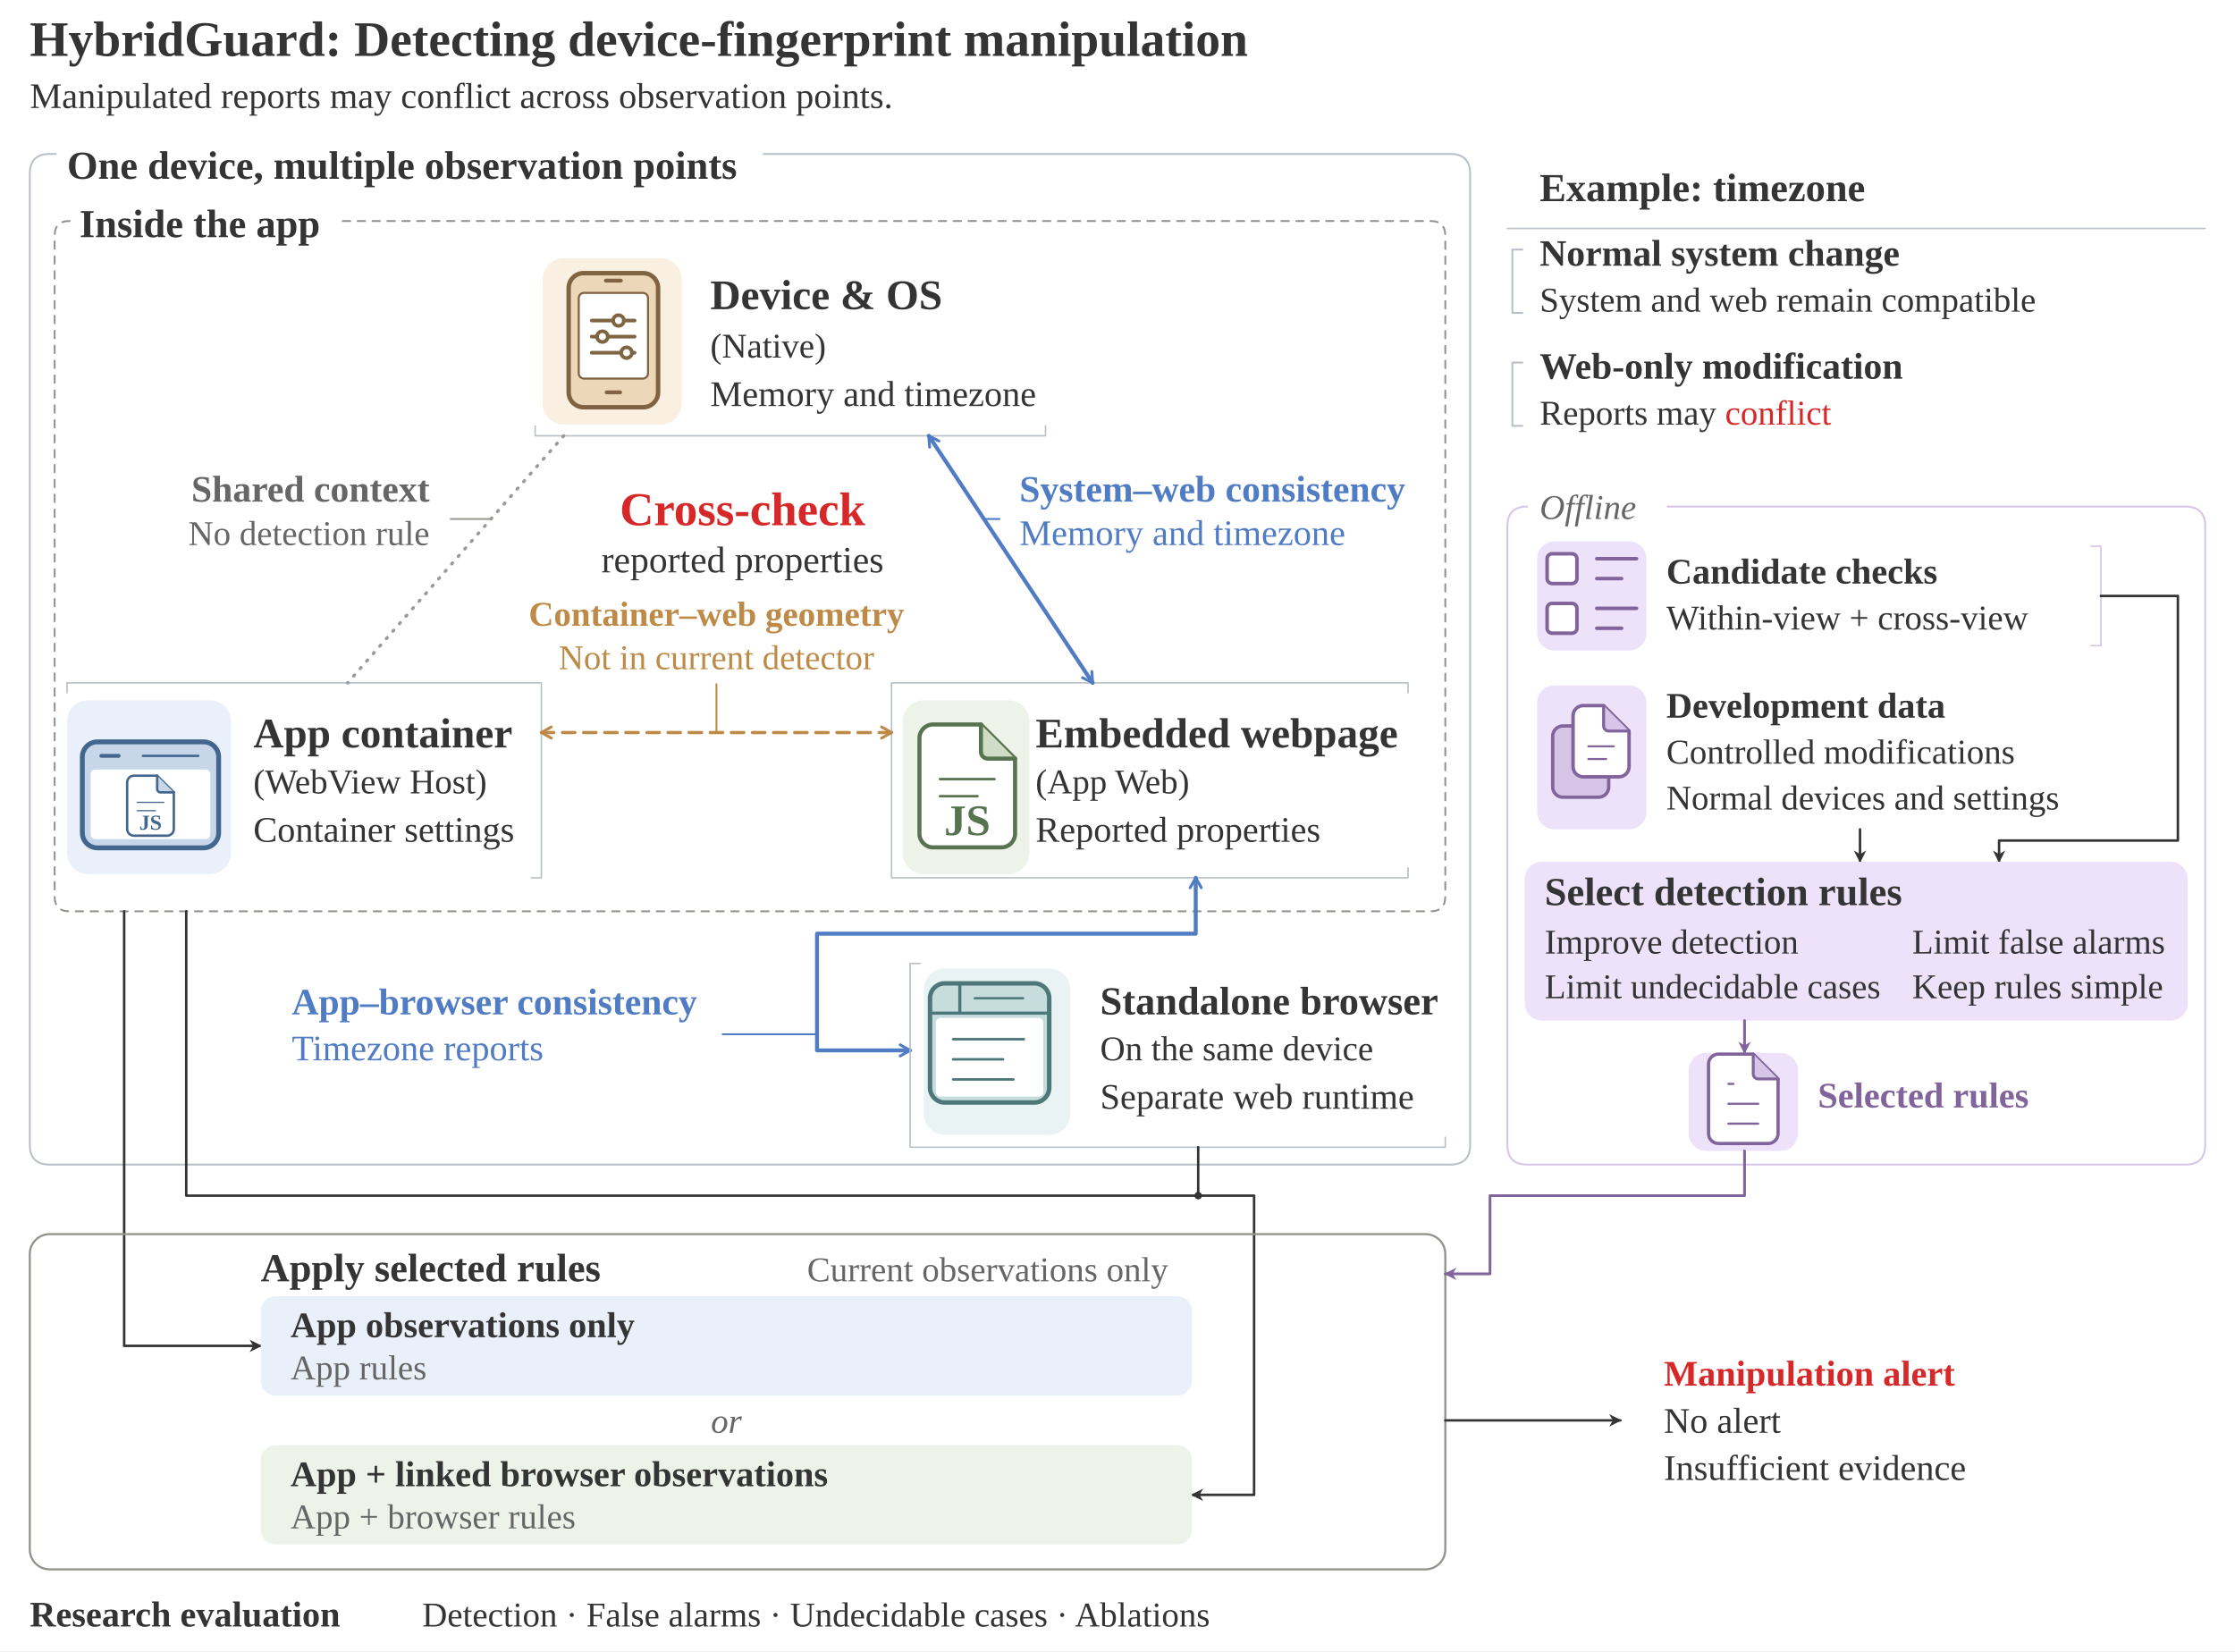
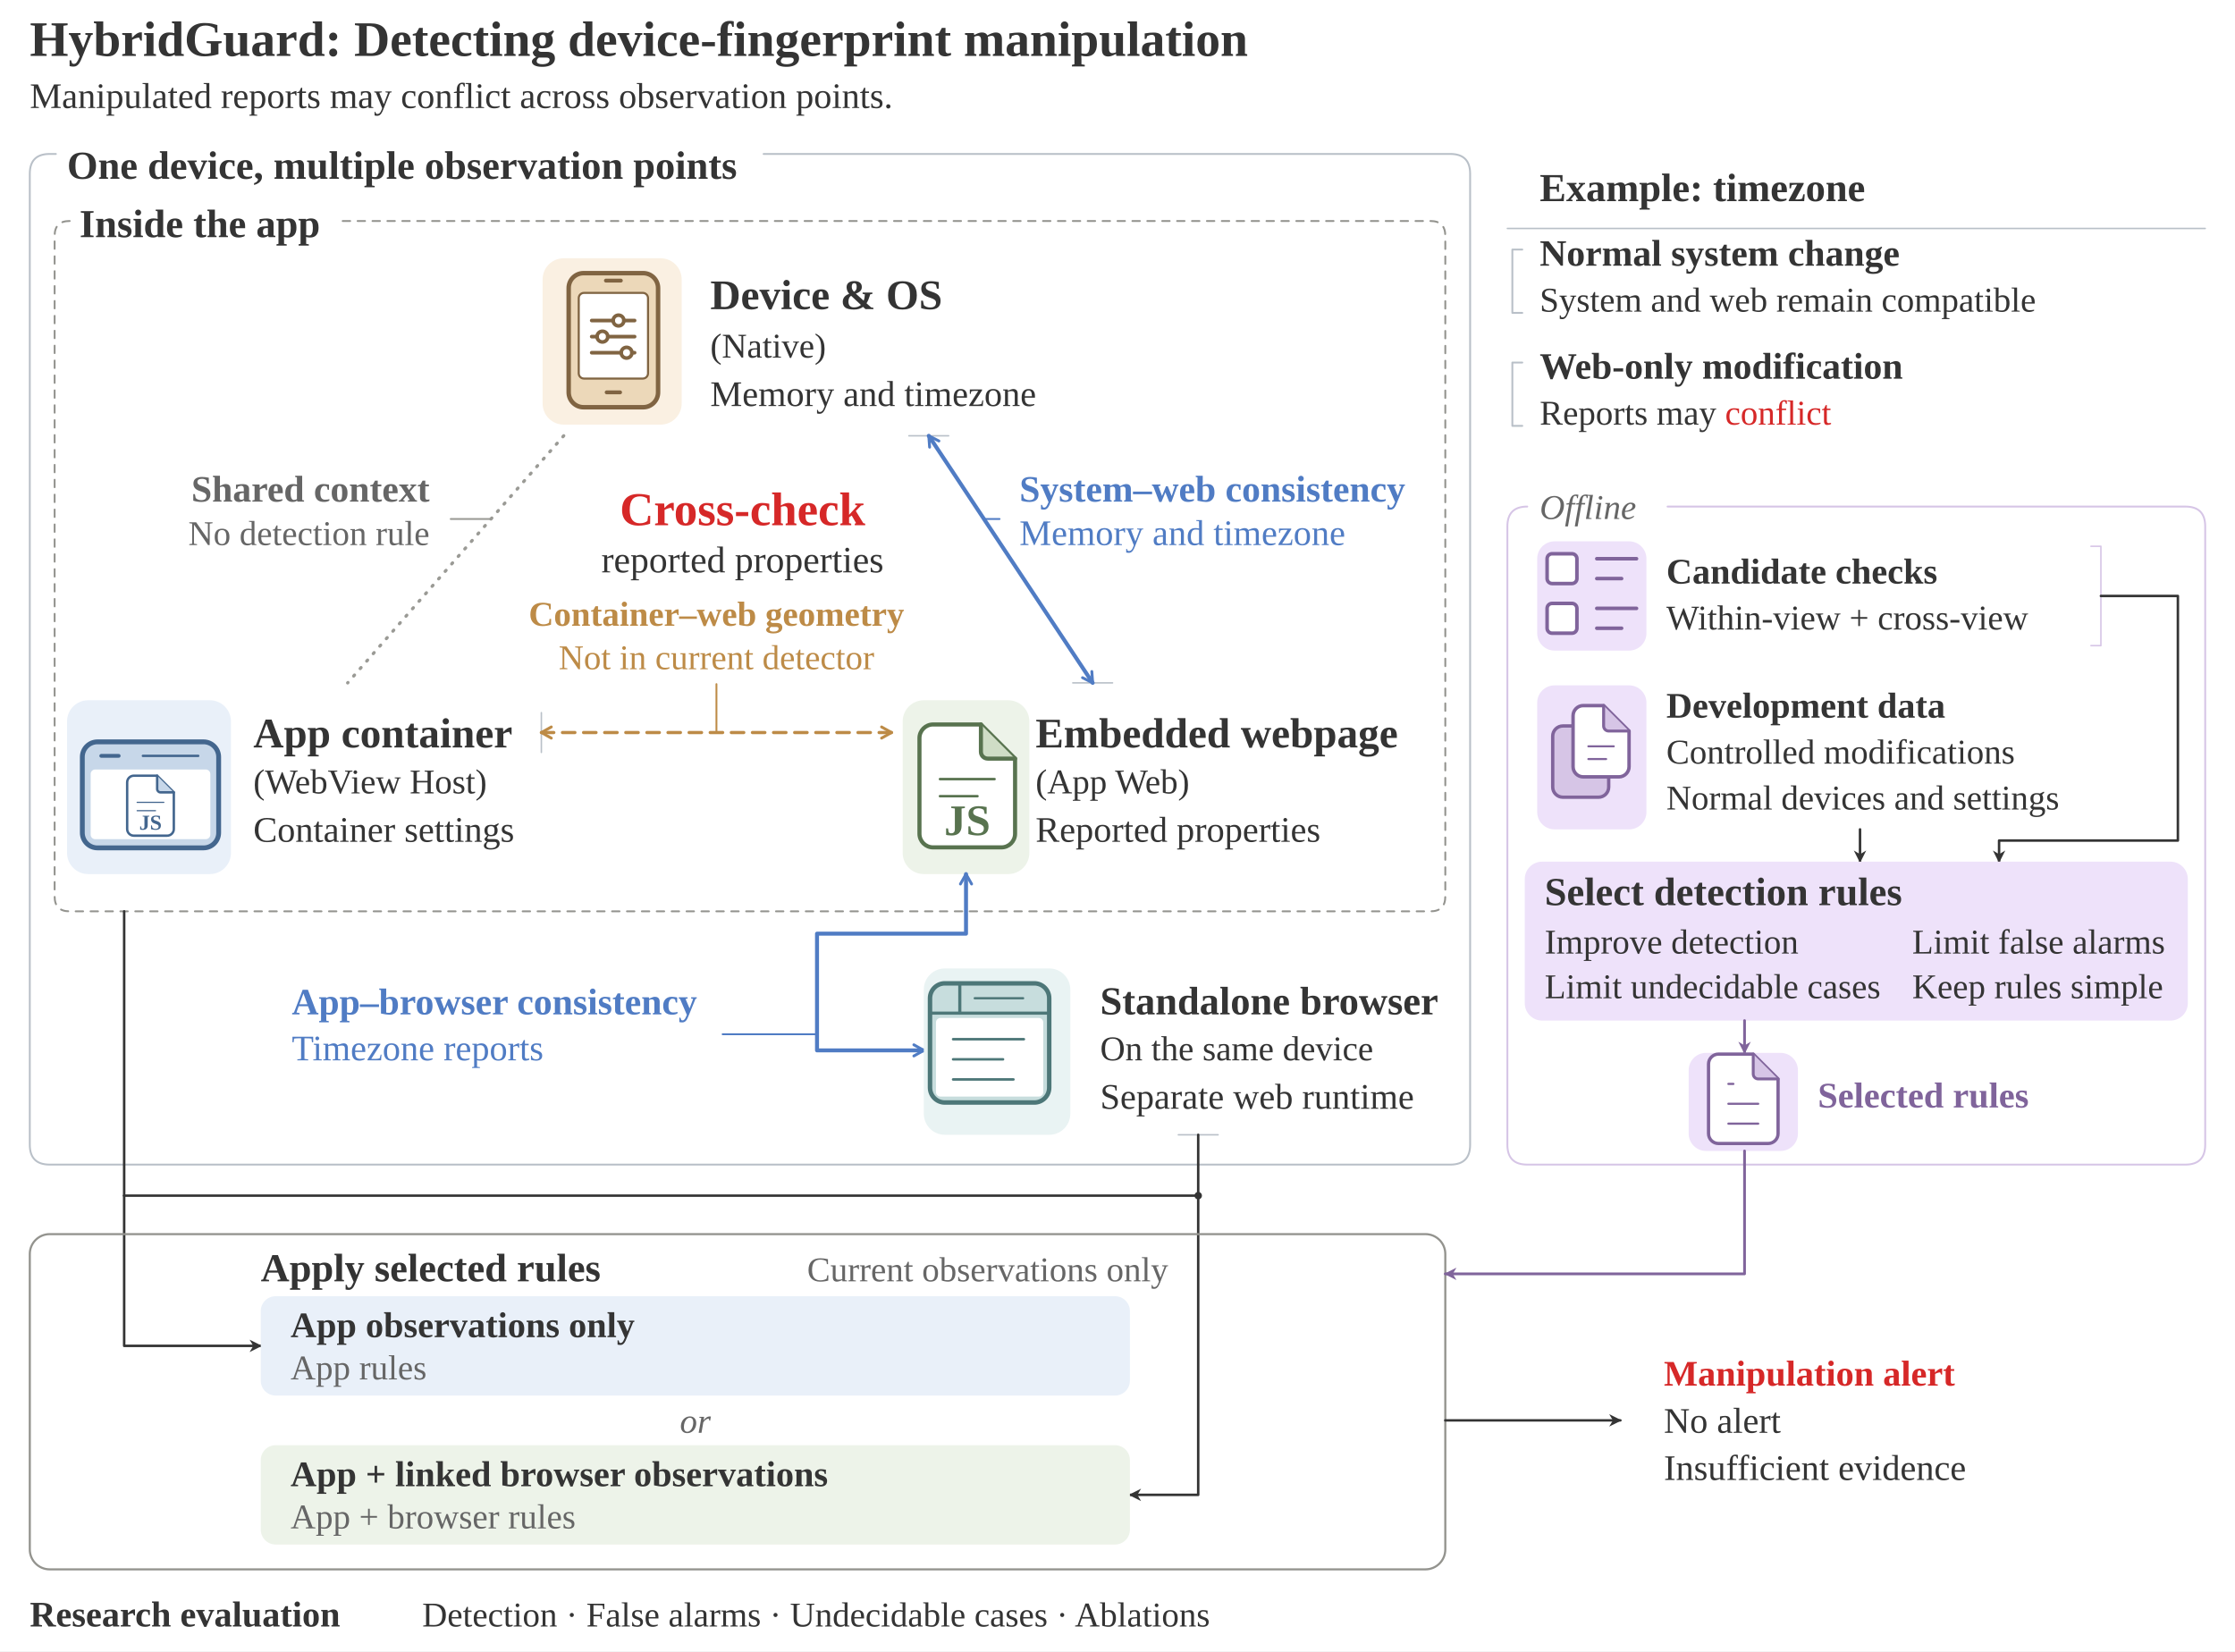
<svg xmlns="http://www.w3.org/2000/svg" width="180mm" height="133mm" viewBox="0 0 1800 1330" role="img" aria-labelledby="title desc">
  <style>text {font-family:'Times New Roman',Times,serif}</style>
  <defs>
    <marker id="compare-selected" markerWidth="13" markerHeight="13" refX="10" refY="6.5" orient="auto-start-reverse" markerUnits="userSpaceOnUse">
      <path d="M2 2L10 6.5L2 11" stroke="#507cc4" stroke-width="2.3" fill="none" stroke-linecap="round" stroke-linejoin="round" />
    </marker>
    <marker id="compare-studied" markerWidth="13" markerHeight="13" refX="10" refY="6.5" orient="auto-start-reverse" markerUnits="userSpaceOnUse">
      <path d="M2 2L10 6.5L2 11" stroke="#bd8b47" stroke-width="2.3" fill="none" stroke-linecap="round" stroke-linejoin="round" />
    </marker>
    <marker id="input-arrow" markerWidth="10" markerHeight="10" refX="9" refY="5" orient="auto" markerUnits="userSpaceOnUse">
      <path d="M0 0L10 5L0 10L3 5Z" stroke="none" stroke-width="0" fill="#343434" stroke-linecap="round" stroke-linejoin="round" />
    </marker>
    <marker id="model-arrow" markerWidth="10" markerHeight="10" refX="9" refY="5" orient="auto" markerUnits="userSpaceOnUse">
      <path d="M0 0L10 5L0 10L3 5Z" stroke="none" stroke-width="0" fill="#80649b" stroke-linecap="round" stroke-linejoin="round" />
    </marker>
  </defs>
  <rect x="0" y="0" width="1800" height="1330" fill="white" rx="0" stroke="none" stroke-width="0" />
  <text id="copy-01" x="24" y="45" font-size="40" font-weight="bold" fill="#343434" text-anchor="start" data-copy="true">HybridGuard: Detecting device-fingerprint manipulation</text>
  <text id="copy-02" x="24" y="87" font-size="29" font-weight="normal" fill="#343434" text-anchor="start" data-copy="true">Manipulated reports may conflict across observation points.</text>
  <g id="device-observations" data-kind="same-device-scope" data-bounds="24,124,1160,814">
    <path d="M615 124H1168Q1184 124 1184 140V922Q1184 938 1168 938H40Q24 938 24 922V140Q24 124 40 124H45" stroke="#B9C0C8" stroke-width="1.5" fill="none" stroke-linecap="round" stroke-linejoin="round" />
    <text id="copy-03" x="54" y="144" font-size="32" font-weight="bold" fill="#343434" text-anchor="start" data-copy="true">One device, multiple observation points</text>
    <g id="app-observations" data-kind="inside-app-scope" data-bounds="44,178,1120,556">
      <path d="M276 178H1152Q1164 178 1164 190V722Q1164 734 1152 734H56Q44 734 44 722V190Q44 178 56 178H58" stroke="#93938e" stroke-width="1.5" fill="none" stroke-linecap="round" stroke-linejoin="round" stroke-dasharray="6 6" />
      <text id="copy-04" x="64" y="191" font-size="32" font-weight="bold" fill="#343434" text-anchor="start" data-copy="true">Inside the app</text>
      <g id="observation-anchors" data-kind="object-group-anchors">
-         <path d="M431 343V351H842V343" stroke="#B9C0C8" stroke-width="1.2" fill="none" stroke-linecap="round" stroke-linejoin="round" />
-         <path d="M54 558V550H436V707H428" stroke="#B9C0C8" stroke-width="1.2" fill="none" stroke-linecap="round" stroke-linejoin="round" />
-         <path d="M1134 558V550H718V707H1134V699" stroke="#B9C0C8" stroke-width="1.2" fill="none" stroke-linecap="round" stroke-linejoin="round" />
+         <path d="M732 351H764" stroke="#B9C0C8" stroke-width="1.2" fill="none" stroke-linecap="round" stroke-linejoin="round" />
+         <path d="M436 574V606" stroke="#B9C0C8" stroke-width="1.2" fill="none" stroke-linecap="round" stroke-linejoin="round" />
+         <path d="M864 550H896" stroke="#B9C0C8" stroke-width="1.2" fill="none" stroke-linecap="round" stroke-linejoin="round" />
      </g>
      <g id="native-host" data-kind="relation" data-source="native" data-target="webview-host" data-status="context">
        <path d="M454 351L280 550" stroke="#9a9a95" stroke-width="2.6" fill="none" stroke-linecap="round" stroke-linejoin="round" stroke-dasharray="1 7" />
      </g>
      <g id="native-app-web" data-kind="relation" data-source="native" data-target="app-web" data-status="selected">
        <path d="M748 351L880 550" stroke="#507cc4" stroke-width="3.2" fill="none" stroke-linecap="round" stroke-linejoin="round" marker-start="url(#compare-selected)" marker-end="url(#compare-selected)" />
      </g>
      <g id="host-app-web" data-kind="relation" data-source="webview-host" data-target="app-web" data-status="studied">
        <path d="M436 590H718" stroke="#bd8b47" stroke-width="2.6" fill="none" stroke-linecap="round" stroke-linejoin="round" stroke-dasharray="10 7" marker-start="url(#compare-studied)" marker-end="url(#compare-studied)" />
      </g>
      <g id="context-label" data-relation="native-host">
        <text id="copy-05" x="346" y="404" font-size="30" font-weight="bold" fill="#666666" text-anchor="end" data-copy="true">Shared context</text>
        <text id="copy-06" x="346" y="439" font-size="28" font-weight="normal" fill="#666666" text-anchor="end" data-copy="true">No detection rule</text>
        <path d="M363 418H395.4" stroke="#9a9a95" stroke-width="1.5" fill="none" stroke-linecap="round" stroke-linejoin="round" />
      </g>
      <g id="consistency-label" data-relation="native-app-web">
        <text id="copy-07" x="821" y="404" font-size="30" font-weight="bold" fill="#507cc4" text-anchor="start" data-copy="true">System–web consistency</text>
        <text id="copy-08" x="821" y="439" font-size="29" font-weight="normal" fill="#507cc4" text-anchor="start" data-copy="true">Memory and timezone</text>
        <path d="M792.44 418H805" stroke="#507cc4" stroke-width="1.5" fill="none" stroke-linecap="round" stroke-linejoin="round" />
      </g>
      <g id="core-action">
        <text id="copy-09" x="598" y="423" font-size="38" font-weight="bold" fill="#D62828" text-anchor="middle" data-copy="true">Cross-check</text>
        <text id="copy-10" x="598" y="461" font-size="30" font-weight="normal" fill="#343434" text-anchor="middle" data-copy="true">reported properties</text>
      </g>
      <g id="geometry-label" data-relation="host-app-web">
        <text id="copy-11" x="577" y="504" font-size="28" font-weight="bold" fill="#bd8b47" text-anchor="middle" data-copy="true">Container–web geometry</text>
        <text id="copy-12" x="577" y="539" font-size="28" font-weight="normal" fill="#bd8b47" text-anchor="middle" data-copy="true">Not in current detector</text>
        <path d="M577 551V590" stroke="#bd8b47" stroke-width="1.5" fill="none" stroke-linecap="round" stroke-linejoin="round" />
      </g>
      <g id="native" data-kind="observation" data-bounds="431,203,411,148">
        <rect x="437" y="208" width="112" height="134" fill="#faf0e2" rx="17" stroke="none" stroke-width="0" />
        <g transform="translate(422 202) scale(6)" data-icon="native">
          <path d="M6 5a2 2 0 0 1 2 -2h8a2 2 0 0 1 2 2v14a2 2 0 0 1 -2 2h-8a2 2 0 0 1 -2 -2v-14z" stroke="#806442" stroke-width="0.6" fill="#ecd8b9" stroke-linecap="round" stroke-linejoin="round" />
          <rect x="7.35" y="5.65" width="9.3" height="11.5" rx="0.7" fill="white" stroke="#806442" stroke-width="0.28" />
          <path d="M11 4h2" stroke="#806442" stroke-width="0.52" fill="none" stroke-linecap="round" stroke-linejoin="round" />
          <path d="M11.1 19h1.8" stroke="#806442" stroke-width="0.52" fill="none" stroke-linecap="round" stroke-linejoin="round" />
          <g transform="translate(7.65 7.2) scale(.36)">
            <path d="M14 6m-2 0a2 2 0 1 0 4 0a2 2 0 1 0 -4 0" stroke="#806442" stroke-width="1.35" fill="none" stroke-linecap="round" stroke-linejoin="round" />
            <path d="M4 6l8 0" stroke="#806442" stroke-width="1.35" fill="none" stroke-linecap="round" stroke-linejoin="round" />
            <path d="M16 6l4 0" stroke="#806442" stroke-width="1.35" fill="none" stroke-linecap="round" stroke-linejoin="round" />
            <path d="M8 12m-2 0a2 2 0 1 0 4 0a2 2 0 1 0 -4 0" stroke="#806442" stroke-width="1.35" fill="none" stroke-linecap="round" stroke-linejoin="round" />
            <path d="M4 12l2 0" stroke="#806442" stroke-width="1.35" fill="none" stroke-linecap="round" stroke-linejoin="round" />
            <path d="M10 12l10 0" stroke="#806442" stroke-width="1.35" fill="none" stroke-linecap="round" stroke-linejoin="round" />
            <path d="M17 18m-2 0a2 2 0 1 0 4 0a2 2 0 1 0 -4 0" stroke="#806442" stroke-width="1.35" fill="none" stroke-linecap="round" stroke-linejoin="round" />
            <path d="M4 18l11 0" stroke="#806442" stroke-width="1.35" fill="none" stroke-linecap="round" stroke-linejoin="round" />
            <path d="M19 18l1 0" stroke="#806442" stroke-width="1.35" fill="none" stroke-linecap="round" stroke-linejoin="round" />
          </g>
        </g>
        <text id="copy-13" x="572" y="249" font-size="34" font-weight="bold" fill="#343434" text-anchor="start" data-copy="true">Device &amp; OS</text>
        <text id="copy-14" x="572" y="288" font-size="28" font-weight="normal" fill="#343434" text-anchor="start" data-copy="true">(Native)</text>
        <text id="copy-15" x="572" y="327" font-size="29" font-weight="normal" fill="#343434" text-anchor="start" data-copy="true">Memory and timezone</text>
      </g>
      <g id="webview-host" data-kind="observation" data-bounds="54,550,382,157">
        <rect x="54" y="564" width="132" height="140" fill="#e9f0f9" rx="17" stroke="none" stroke-width="0" />
        <g transform="translate(48 567) scale(6.1)" data-icon="host">
          <path d="M3 5m0 2a2 2 0 0 1 2 -2h14a2 2 0 0 1 2 2v10a2 2 0 0 1 -2 2h-14a2 2 0 0 1 -2 -2z" stroke="#43668e" stroke-width="0.64" fill="#c7d7e9" stroke-linecap="round" stroke-linejoin="round" />
          <rect x="4.1" y="8.65" width="15.8" height="9.2" rx="0.6" fill="white" stroke="none" stroke-width="0" />
          <path d="M5.5 6.85h2.3" stroke="#43668e" stroke-width="0.5" fill="none" stroke-linecap="round" stroke-linejoin="round" />
          <path d="M11 6.85h7.3" stroke="#43668e" stroke-width="0.32" fill="none" stroke-linecap="round" stroke-linejoin="round" />
          <g transform="translate(6.72 8.15) scale(.44)">
            <path d="M5 5a2 2 0 0 1 2 -2h7l5 5v11a2 2 0 0 1 -2 2H7a2 2 0 0 1 -2 -2Z" stroke="#43668e" stroke-width="0.72" fill="white" stroke-linecap="round" stroke-linejoin="round" />
            <path d="M14 3v4a1 1 0 0 0 1 1h4Z" stroke="none" stroke-width="0" fill="#c7d7e9" stroke-linecap="round" stroke-linejoin="round" />
            <path d="M14 3v4a1 1 0 0 0 1 1h4" stroke="#43668e" stroke-width="0.72" fill="none" stroke-linecap="round" stroke-linejoin="round" />
            <path d="M8 11h8M8 13.5h5.5" stroke="#43668e" stroke-width="0.36" fill="none" stroke-linecap="round" stroke-linejoin="round" />
            <text x="12" y="19.2" font-size="6.4" fill="#43668e" font-weight="bold" text-anchor="middle" data-icon-mark="JS">JS</text>
          </g>
        </g>
        <text id="copy-16" x="204" y="602" font-size="34" font-weight="bold" fill="#343434" text-anchor="start" data-copy="true">App container</text>
        <text id="copy-17" x="204" y="639" font-size="28" font-weight="normal" fill="#343434" text-anchor="start" data-copy="true">(WebView Host)</text>
        <text id="copy-18" x="204" y="678" font-size="29" font-weight="normal" fill="#343434" text-anchor="start" data-copy="true">Container settings</text>
      </g>
      <g id="app-web" data-kind="observation" data-bounds="718,550,416,157">
        <rect x="727" y="564" width="102" height="140" fill="#edf3e9" rx="17" stroke="none" stroke-width="0" />
        <g transform="translate(713 567) scale(5.5)" data-icon="app-web">
          <path d="M5 5a2 2 0 0 1 2 -2h7l5 5v11a2 2 0 0 1 -2 2H7a2 2 0 0 1 -2 -2Z" stroke="#58734f" stroke-width="0.6" fill="white" stroke-linecap="round" stroke-linejoin="round" />
          <path d="M14 3v4a1 1 0 0 0 1 1h4Z" stroke="none" stroke-width="0" fill="#cfddc6" stroke-linecap="round" stroke-linejoin="round" />
          <path d="M14 3v4a1 1 0 0 0 1 1h4" stroke="#58734f" stroke-width="0.6" fill="none" stroke-linecap="round" stroke-linejoin="round" />
          <path d="M8 11h8M8 13.5h5.5" stroke="#58734f" stroke-width="0.36" fill="none" stroke-linecap="round" stroke-linejoin="round" />
          <text x="12" y="19.2" font-size="6.4" fill="#58734f" font-weight="bold" text-anchor="middle" data-icon-mark="JS">JS</text>
        </g>
        <text id="copy-19" x="834" y="602" font-size="34" font-weight="bold" fill="#343434" text-anchor="start" data-copy="true">Embedded webpage</text>
        <text id="copy-20" x="834" y="639" font-size="28" font-weight="normal" fill="#343434" text-anchor="start" data-copy="true">(App Web)</text>
        <text id="copy-21" x="834" y="678" font-size="29" font-weight="normal" fill="#343434" text-anchor="start" data-copy="true">Reported properties</text>
      </g>
    </g>
    <g id="app-browser" data-kind="relation" data-source="app-web" data-target="browser" data-status="selected">
-       <path d="M963 707V752H658V846H733" stroke="#507cc4" stroke-width="3.2" fill="none" stroke-linecap="round" stroke-linejoin="round" marker-start="url(#compare-selected)" marker-end="url(#compare-selected)" />
+       <path d="M778 704V752H658V846H744" stroke="#507cc4" stroke-width="3.2" fill="none" stroke-linecap="round" stroke-linejoin="round" marker-start="url(#compare-selected)" marker-end="url(#compare-selected)" />
    </g>
    <g id="browser-label" data-relation="app-browser">
      <text id="copy-22" x="235" y="817" font-size="30" font-weight="bold" fill="#507cc4" text-anchor="start" data-copy="true">App–browser consistency</text>
      <text id="copy-23" x="235" y="854" font-size="29" font-weight="normal" fill="#507cc4" text-anchor="start" data-copy="true">Timezone reports</text>
      <path d="M582 833H658" stroke="#507cc4" stroke-width="1.5" fill="none" stroke-linecap="round" stroke-linejoin="round" />
    </g>
    <g id="browser-anchor" data-kind="object-group-anchors">
-       <path d="M741 776H733V924H1164V916" stroke="#B9C0C8" stroke-width="1.2" fill="none" stroke-linecap="round" stroke-linejoin="round" />
+       <path d="M949 914H981" stroke="#B9C0C8" stroke-width="1.2" fill="none" stroke-linecap="round" stroke-linejoin="round" />
    </g>
    <g id="browser" data-kind="observation" data-bounds="733,776,431,148">
      <rect x="744" y="780" width="118" height="134" fill="#E9F3F3" rx="17" stroke="none" stroke-width="0" />
      <g transform="translate(725 768) scale(6)" data-icon="browser">
        <path d="M4 4m0 2a2 2 0 0 1 2 -2h12a2 2 0 0 1 2 2v12a2 2 0 0 1 -2 2h-12a2 2 0 0 1 -2 -2z" stroke="#4d7778" stroke-width="0.6" fill="#c7dddd" stroke-linecap="round" stroke-linejoin="round" />
        <rect x="4.8" y="8.65" width="14.4" height="10.55" fill="white" rx="0.6" stroke="none" stroke-width="0" />
        <path d="M4 8h16" stroke="#4d7778" stroke-width="0.42" fill="none" stroke-linecap="round" stroke-linejoin="round" />
        <path d="M8 4v4" stroke="#4d7778" stroke-width="0.42" fill="none" stroke-linecap="round" stroke-linejoin="round" />
        <path d="M10 6h6.5" stroke="#4d7778" stroke-width="0.3" fill="none" stroke-linecap="round" stroke-linejoin="round" />
        <path d="M7.1 11.5h9.5M7.1 14.2h6.7M7.1 16.9h8.1" stroke="#4d7778" stroke-width="0.34" fill="none" stroke-linecap="round" stroke-linejoin="round" />
      </g>
      <text id="copy-24" x="886" y="817" font-size="32" font-weight="bold" fill="#343434" text-anchor="start" data-copy="true">Standalone browser</text>
      <text id="copy-25" x="886" y="854" font-size="28" font-weight="normal" fill="#343434" text-anchor="start" data-copy="true">On the same device</text>
      <text id="copy-26" x="886" y="893" font-size="29" font-weight="normal" fill="#343434" text-anchor="start" data-copy="true">Separate web runtime</text>
    </g>
  </g>
  <g id="timezone-example" data-kind="illustration" data-bounds="1214,124,562,251">
    <text id="copy-27" x="1240" y="162" font-size="32" font-weight="bold" fill="#343434" text-anchor="start" data-copy="true">Example: timezone</text>
    <path d="M1214 184H1776" stroke="#B9C0C8" stroke-width="1.2" fill="none" stroke-linecap="round" stroke-linejoin="round" />
    <path d="M1226 201H1218V252H1226" stroke="#B9C0C8" stroke-width="1.5" fill="none" stroke-linecap="round" stroke-linejoin="round" />
    <text id="copy-28" x="1240" y="214" font-size="30" font-weight="bold" fill="#343434" text-anchor="start" data-copy="true">Normal system change</text>
    <text id="copy-29" x="1240" y="251" font-size="28" font-weight="normal" fill="#343434" text-anchor="start" data-copy="true">System and web remain compatible</text>
    <path d="M1226 292H1218V343H1226" stroke="#B9C0C8" stroke-width="1.5" fill="none" stroke-linecap="round" stroke-linejoin="round" />
    <text id="copy-30" x="1240" y="305" font-size="30" font-weight="bold" fill="#343434" text-anchor="start" data-copy="true">Web-only modification</text>
    <text id="copy-31" x="1240" y="342" font-size="28" font-weight="normal" fill="#343434" text-anchor="start" data-copy="true">Reports may <tspan fill="#D62828">conflict</tspan>
    </text>
  </g>
  <g id="offline-development" data-kind="offline-scope" data-bounds="1214,397,562,541">
    <path d="M1343 408H1760Q1776 408 1776 424V922Q1776 938 1760 938H1230Q1214 938 1214 922V424Q1214 408 1230 408" stroke="#d6c5e6" stroke-width="1.5" fill="none" stroke-linecap="round" stroke-linejoin="round" />
    <text id="copy-32" x="1240" y="418" font-size="28" font-weight="normal" fill="#666666" text-anchor="start" font-style="italic" data-copy="true">Offline</text>
    <g id="candidate-checks" data-kind="development-material" data-bounds="1238,436,454,88">
      <rect x="1238" y="436" width="88" height="88" fill="#EEE2FA" rx="14" stroke="none" stroke-width="0" />
      <g transform="translate(1234 430) scale(4)" data-icon="list-details">
        <path d="M13 5h8" stroke="#80649b" stroke-width="0.72" fill="none" stroke-linecap="round" stroke-linejoin="round" />
        <path d="M13 9h5" stroke="#80649b" stroke-width="0.72" fill="none" stroke-linecap="round" stroke-linejoin="round" />
        <path d="M13 15h8" stroke="#80649b" stroke-width="0.72" fill="none" stroke-linecap="round" stroke-linejoin="round" />
        <path d="M13 19h5" stroke="#80649b" stroke-width="0.72" fill="none" stroke-linecap="round" stroke-linejoin="round" />
        <path d="M3 4m0 1a1 1 0 0 1 1 -1h4a1 1 0 0 1 1 1v4a1 1 0 0 1 -1 1h-4a1 1 0 0 1 -1 -1z" stroke="#80649b" stroke-width="0.72" fill="white" stroke-linecap="round" stroke-linejoin="round" />
        <path d="M3 14m0 1a1 1 0 0 1 1 -1h4a1 1 0 0 1 1 1v4a1 1 0 0 1 -1 1h-4a1 1 0 0 1 -1 -1z" stroke="#80649b" stroke-width="0.72" fill="white" stroke-linecap="round" stroke-linejoin="round" />
      </g>
      <text id="copy-33" x="1342" y="470" font-size="29" font-weight="bold" fill="#343434" text-anchor="start" data-copy="true">Candidate checks</text>
      <text id="copy-34" x="1342" y="507" font-size="28" font-weight="normal" fill="#343434" text-anchor="start" data-copy="true">Within-view + cross-view</text>
      <path d="M1684 440H1692V520H1684" stroke="#d6c5e6" stroke-width="1.2" fill="none" stroke-linecap="round" stroke-linejoin="round" />
    </g>
    <g id="development-data" data-kind="development-material" data-bounds="1238,552,454,116">
      <rect x="1238" y="552" width="88" height="116" fill="#EEE2FA" rx="14" stroke="none" stroke-width="0" />
      <g transform="translate(1230 556) scale(4.1)" data-icon="files">
        <path d="M16 17v2a2 2 0 0 1 -2 2h-7a2 2 0 0 1 -2 -2v-10a2 2 0 0 1 2 -2h2" stroke="#80649b" stroke-width="0.66" fill="#d6c5e6" stroke-linecap="round" stroke-linejoin="round" />
        <path d="M18 17h-7a2 2 0 0 1 -2 -2v-10a2 2 0 0 1 2 -2h4l5 5v7a2 2 0 0 1 -2 2z" stroke="#80649b" stroke-width="0.68" fill="white" stroke-linecap="round" stroke-linejoin="round" />
        <path d="M15 3v4a1 1 0 0 0 1 1h4Z" stroke="none" stroke-width="0" fill="#d6c5e6" stroke-linecap="round" stroke-linejoin="round" />
        <path d="M15 3v4a1 1 0 0 0 1 1h4" stroke="#80649b" stroke-width="0.58" fill="none" stroke-linecap="round" stroke-linejoin="round" />
        <path d="M12 11h5M12 13.5h3.5" stroke="#80649b" stroke-width="0.4" fill="none" stroke-linecap="round" stroke-linejoin="round" />
      </g>
      <text id="copy-35" x="1342" y="578" font-size="29" font-weight="bold" fill="#343434" text-anchor="start" data-copy="true">Development data</text>
      <text id="copy-36" x="1342" y="615" font-size="28" font-weight="normal" fill="#343434" text-anchor="start" data-copy="true">Controlled modifications</text>
      <text id="copy-37" x="1342" y="652" font-size="28" font-weight="normal" fill="#343434" text-anchor="start" data-copy="true">Normal devices and settings</text>
    </g>
    <g id="candidate-to-selection" data-kind="development-input" data-source="candidate-checks" data-target="rule-selection">
      <path d="M1692 480H1754V677H1610V694" stroke="#343434" stroke-width="2.0" fill="none" stroke-linecap="round" stroke-linejoin="round" marker-end="url(#input-arrow)" />
    </g>
    <g id="data-to-selection" data-kind="development-input" data-source="development-data" data-target="rule-selection">
      <path d="M1498 668V694" stroke="#343434" stroke-width="2.0" fill="none" stroke-linecap="round" stroke-linejoin="round" marker-end="url(#input-arrow)" />
    </g>
    <g id="rule-selection" data-kind="development-process" data-bounds="1228,694,534,128">
      <rect x="1228" y="694" width="534" height="128" fill="#EEE2FA" rx="14" stroke="none" stroke-width="0" />
      <text id="copy-38" x="1244" y="729" font-size="32" font-weight="bold" fill="#343434" text-anchor="start" data-copy="true">Select detection rules</text>
      <text id="copy-39" x="1244" y="768" font-size="28" font-weight="normal" fill="#343434" text-anchor="start" data-copy="true">Improve detection</text>
      <text id="copy-40" x="1540" y="768" font-size="28" font-weight="normal" fill="#343434" text-anchor="start" data-copy="true">Limit false alarms</text>
      <text id="copy-41" x="1244" y="804" font-size="28" font-weight="normal" fill="#343434" text-anchor="start" data-copy="true">Limit undecidable cases</text>
      <text id="copy-42" x="1540" y="804" font-size="28" font-weight="normal" fill="#343434" text-anchor="start" data-copy="true">Keep rules simple</text>
    </g>
    <g id="selection-to-rules" data-kind="development-output" data-source="rule-selection" data-target="selected-rules">
      <path d="M1405 822V848" stroke="#80649b" stroke-width="2.2" fill="none" stroke-linecap="round" stroke-linejoin="round" marker-end="url(#model-arrow)" />
    </g>
    <g id="selected-rules" data-kind="model-artifact" data-bounds="1360,848,314,79">
      <rect x="1360" y="848" width="88" height="79" fill="#EEE2FA" rx="14" stroke="none" stroke-width="0" />
      <g transform="translate(1356 837) scale(4)" data-icon="file-text">
        <path d="M17 21h-10a2 2 0 0 1 -2 -2v-14a2 2 0 0 1 2 -2h7l5 5v11a2 2 0 0 1 -2 2z" stroke="#80649b" stroke-width="0.66" fill="white" stroke-linecap="round" stroke-linejoin="round" />
        <path d="M14 3v4a1 1 0 0 0 1 1h4Z" stroke="none" stroke-width="0" fill="#d6c5e6" stroke-linecap="round" stroke-linejoin="round" />
        <path d="M14 3v4a1 1 0 0 0 1 1h4" stroke="#80649b" stroke-width="0.58" fill="none" stroke-linecap="round" stroke-linejoin="round" />
        <path d="M9 9l1 0" stroke="#80649b" stroke-width="0.44" fill="none" stroke-linecap="round" stroke-linejoin="round" />
        <path d="M9 13l6 0" stroke="#80649b" stroke-width="0.44" fill="none" stroke-linecap="round" stroke-linejoin="round" />
        <path d="M9 17l6 0" stroke="#80649b" stroke-width="0.44" fill="none" stroke-linecap="round" stroke-linejoin="round" />
      </g>
      <text id="copy-43" x="1464" y="892" font-size="29" font-weight="bold" fill="#80649b" text-anchor="start" data-copy="true">Selected rules</text>
    </g>
  </g>
-   <g id="current-app-only" data-kind="current-input" data-source="app-observations" data-target="app-only-interface">
-     <path d="M100 734V1084H210" stroke="#343434" stroke-width="2.0" fill="none" stroke-linecap="round" stroke-linejoin="round" marker-end="url(#input-arrow)" />
-   </g>
-   <g id="current-app-for-pair" data-kind="current-input" data-source="app-observations" data-target="linked-pair">
-     <path d="M150 734V963H965" stroke="#343434" stroke-width="2.0" fill="none" stroke-linecap="round" stroke-linejoin="round" />
+   <g id="current-app-exit" data-kind="current-input" data-source="app-observations" data-target="app-branch">
+     <path d="M100 734V963" stroke="#343434" stroke-width="2.0" fill="none" stroke-linecap="round" stroke-linejoin="round" />
+   </g>
+   <g id="app-branch" data-kind="data-branch" data-point="100,963" />
+   <g id="current-app-only" data-kind="current-input" data-source="app-branch" data-target="app-only-interface">
+     <path d="M100 963V1084H210" stroke="#343434" stroke-width="2.0" fill="none" stroke-linecap="round" stroke-linejoin="round" marker-end="url(#input-arrow)" />
+   </g>
+   <g id="current-app-for-pair" data-kind="current-input" data-source="app-branch" data-target="linked-pair">
+     <path d="M100 963H965" stroke="#343434" stroke-width="2.0" fill="none" stroke-linecap="round" stroke-linejoin="round" />
  </g>
  <g id="current-browser-for-pair" data-kind="current-input" data-source="browser" data-target="linked-pair">
-     <path d="M965 924V963" stroke="#343434" stroke-width="2.0" fill="none" stroke-linecap="round" stroke-linejoin="round" />
+     <path d="M965 914V963" stroke="#343434" stroke-width="2.0" fill="none" stroke-linecap="round" stroke-linejoin="round" />
  </g>
  <circle id="linked-pair" cx="965" cy="963" r="3" fill="#343434" />
  <g id="current-linked-pair" data-kind="current-input" data-source="linked-pair" data-target="paired-interface">
-     <path d="M965 963H1010V1204H960" stroke="#343434" stroke-width="2.0" fill="none" stroke-linecap="round" stroke-linejoin="round" marker-end="url(#input-arrow)" />
+     <path d="M965 963V1204H910" stroke="#343434" stroke-width="2.0" fill="none" stroke-linecap="round" stroke-linejoin="round" marker-end="url(#input-arrow)" />
  </g>
  <g id="current-detection" data-kind="current-rule-application" data-bounds="24,994,1140,270">
    <rect x="24" y="994" width="1140" height="270" fill="none" rx="16" stroke="#93938e" stroke-width="1.7" />
    <text id="copy-44" x="210" y="1032" font-size="32" font-weight="bold" fill="#343434" text-anchor="start" data-copy="true">Apply selected rules</text>
    <text id="copy-45" x="650" y="1032" font-size="28" font-weight="normal" fill="#666666" text-anchor="start" data-copy="true">Current observations only</text>
-     <g id="app-only-interface" data-kind="alternative-mode" data-bounds="210,1044,750,80">
-       <rect x="210" y="1044" width="750" height="80" fill="#e9f0f9" rx="12" stroke="none" stroke-width="0" />
+     <g id="app-only-interface" data-kind="alternative-mode" data-bounds="210,1044,700,80">
+       <rect x="210" y="1044" width="700" height="80" fill="#e9f0f9" rx="12" stroke="none" stroke-width="0" />
      <text id="copy-46" x="234" y="1077" font-size="29" font-weight="bold" fill="#343434" text-anchor="start" data-copy="true">App observations only</text>
      <text id="copy-47" x="234" y="1111" font-size="28" font-weight="normal" fill="#666666" text-anchor="start" data-copy="true">App rules</text>
    </g>
-     <g id="paired-interface" data-kind="alternative-mode" data-bounds="210,1164,750,80">
-       <rect x="210" y="1164" width="750" height="80" fill="#edf3e9" rx="12" stroke="none" stroke-width="0" />
+     <g id="paired-interface" data-kind="alternative-mode" data-bounds="210,1164,700,80">
+       <rect x="210" y="1164" width="700" height="80" fill="#edf3e9" rx="12" stroke="none" stroke-width="0" />
      <text id="copy-48" x="234" y="1197" font-size="29" font-weight="bold" fill="#343434" text-anchor="start" data-copy="true">App + linked browser observations</text>
      <text id="copy-49" x="234" y="1231" font-size="28" font-weight="normal" fill="#666666" text-anchor="start" data-copy="true">App + browser rules</text>
    </g>
-     <text id="copy-50" x="585" y="1154" font-size="28" font-weight="normal" fill="#666666" text-anchor="middle" font-style="italic" data-copy="true">or</text>
+     <text id="copy-50" x="560" y="1154" font-size="28" font-weight="normal" fill="#666666" text-anchor="middle" font-style="italic" data-copy="true">or</text>
  </g>
  <g id="load-selected-rules" data-kind="model-input" data-source="selected-rules" data-target="current-detection">
-     <path d="M1405 927V963H1200V1026H1164" stroke="#80649b" stroke-width="2.2" fill="none" stroke-linecap="round" stroke-linejoin="round" marker-end="url(#model-arrow)" />
+     <path d="M1405 927V1026H1164" stroke="#80649b" stroke-width="2.2" fill="none" stroke-linecap="round" stroke-linejoin="round" marker-end="url(#model-arrow)" />
  </g>
  <g id="selected-mode-result" data-kind="decision-output" data-source="current-detection" data-target="decision-vocabulary">
    <path d="M1164 1144H1305" stroke="#343434" stroke-width="2.0" fill="none" stroke-linecap="round" stroke-linejoin="round" marker-end="url(#input-arrow)" />
  </g>
  <g id="decision-vocabulary">
    <text id="copy-51" x="1340" y="1116" font-size="29" font-weight="bold" fill="#D62828" text-anchor="start" data-copy="true">Manipulation alert</text>
    <text id="copy-52" x="1340" y="1154" font-size="29" font-weight="normal" fill="#343434" text-anchor="start" data-copy="true">No alert</text>
    <text id="copy-53" x="1340" y="1192" font-size="29" font-weight="normal" fill="#343434" text-anchor="start" data-copy="true">Insufficient evidence</text>
  </g>
  <g id="research-evaluation" data-kind="evaluation-scope">
    <text id="copy-54" x="24" y="1310" font-size="29" font-weight="bold" fill="#343434" text-anchor="start" data-copy="true">Research evaluation</text>
    <text id="copy-55" x="340" y="1310" font-size="28" font-weight="normal" fill="#343434" text-anchor="start" data-copy="true">Detection · False alarms · Undecidable cases · Ablations</text>
  </g>
</svg>
